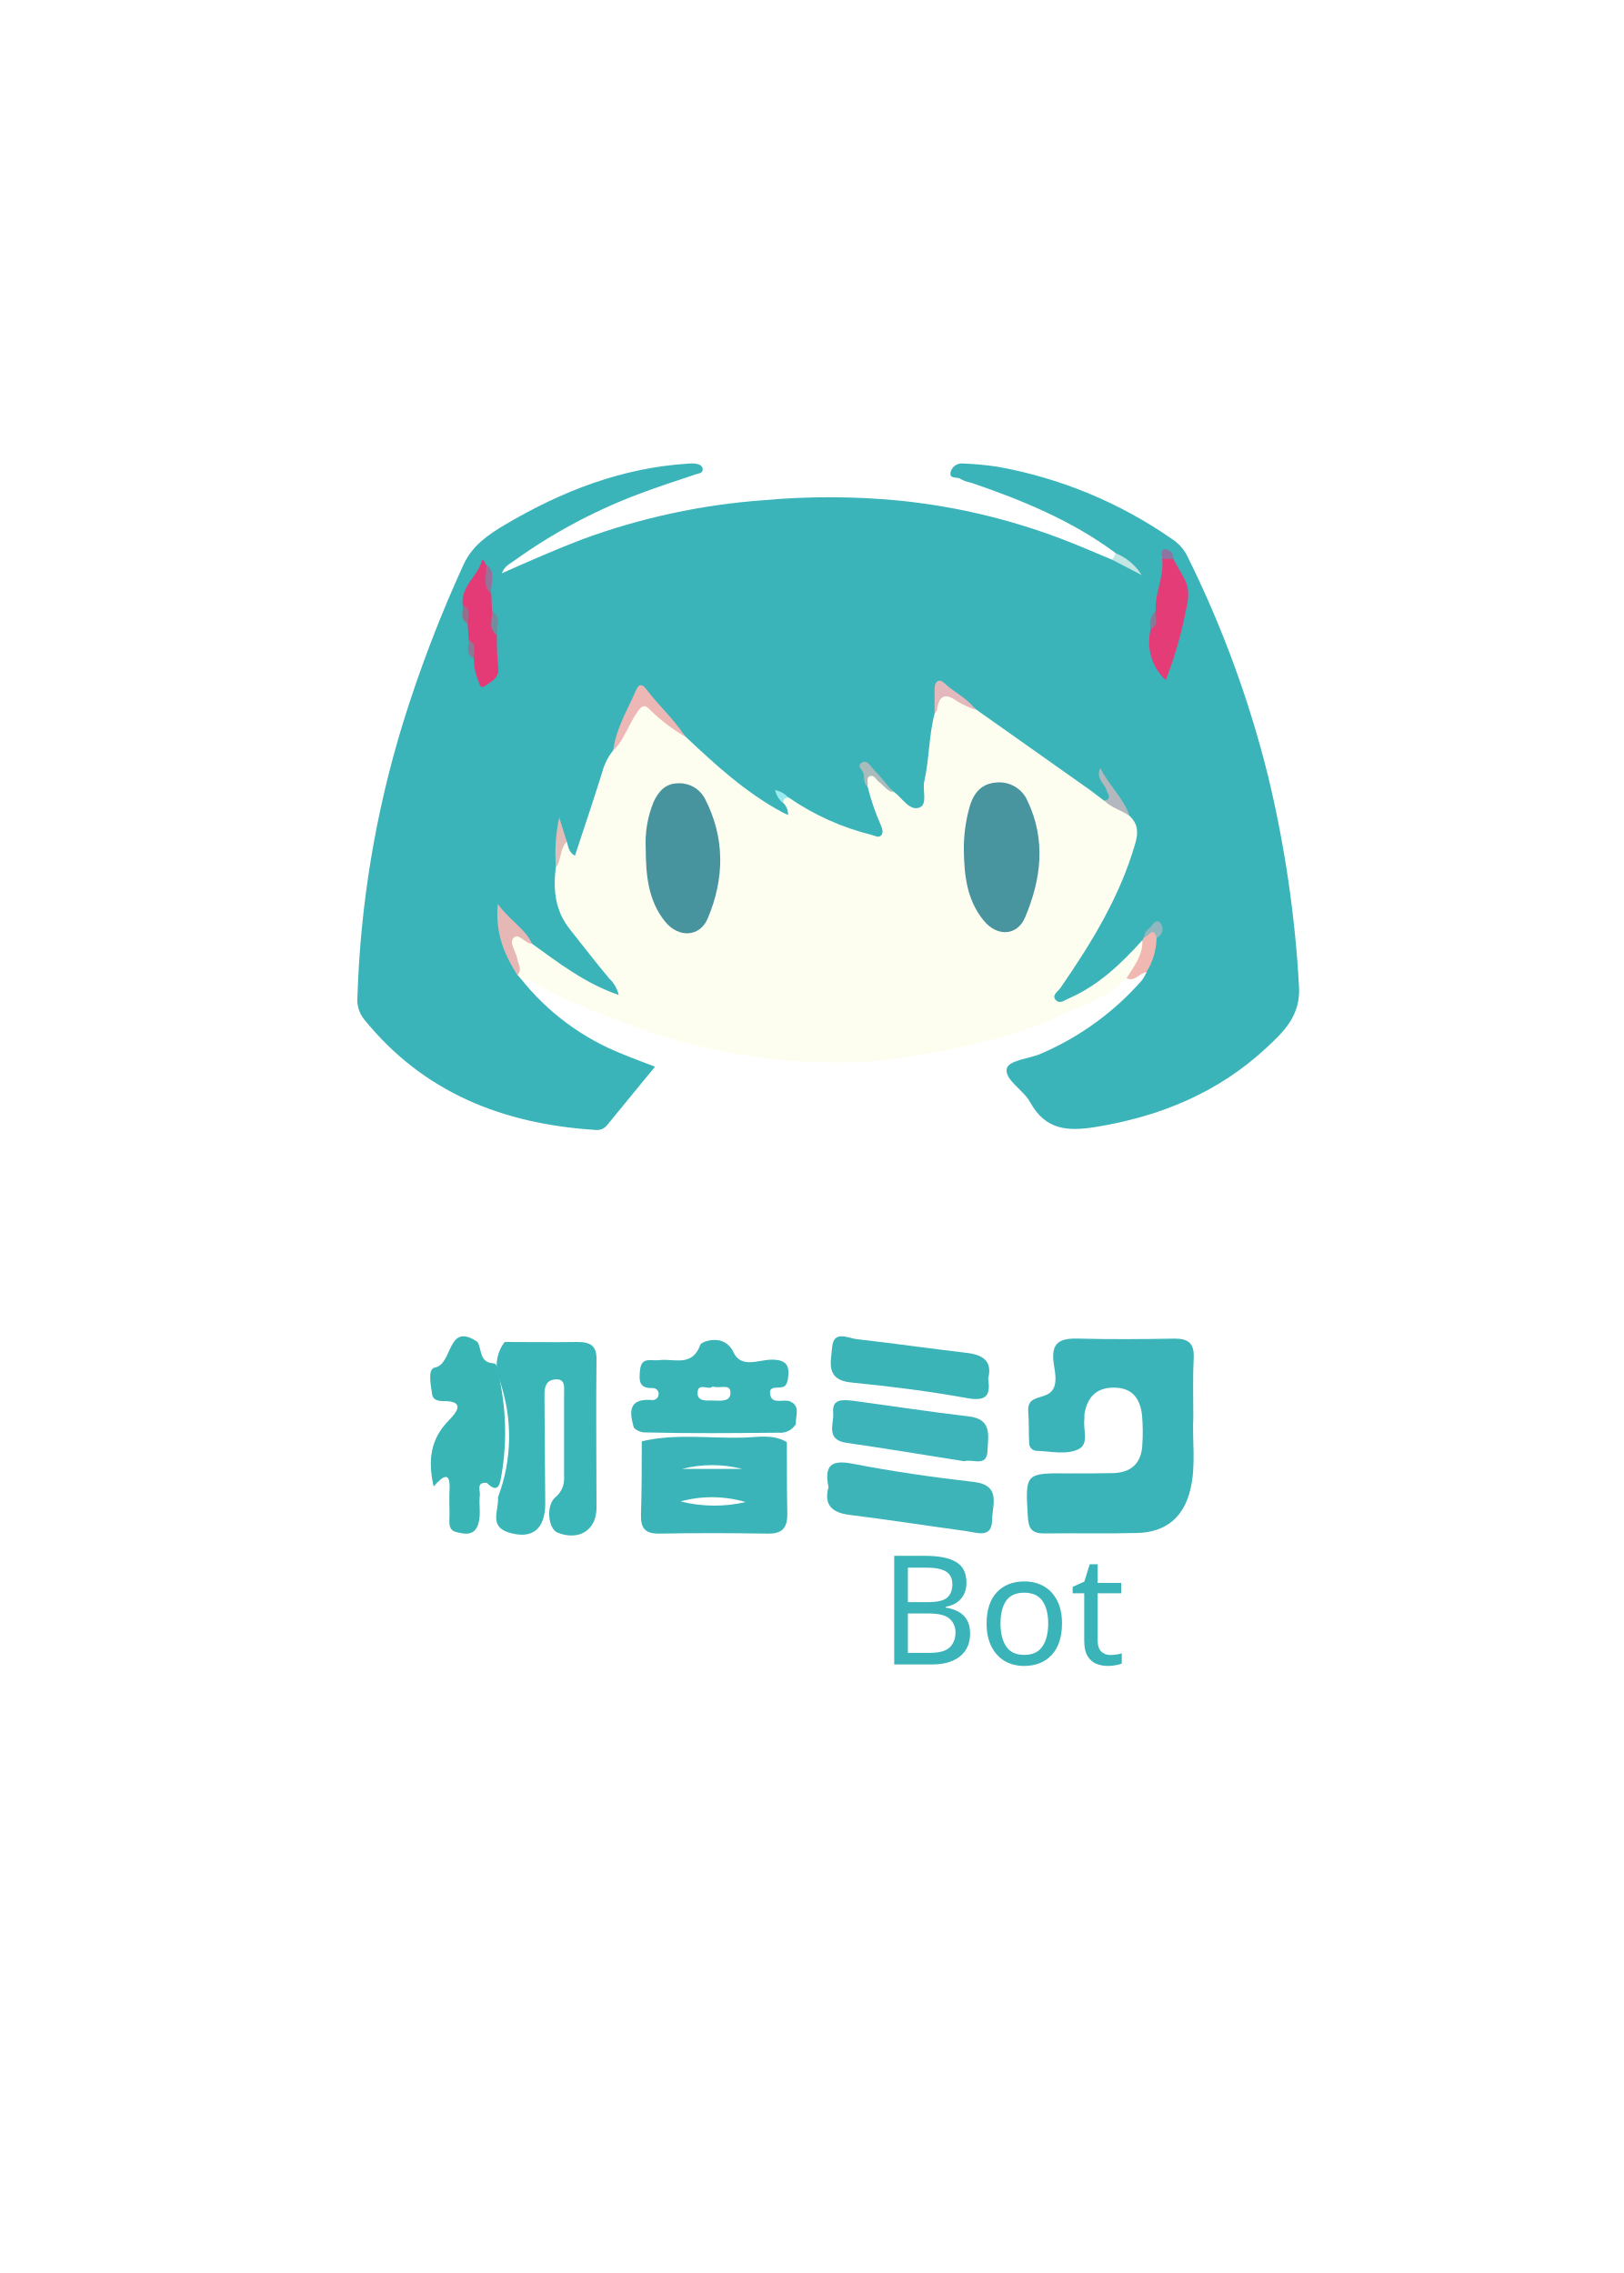
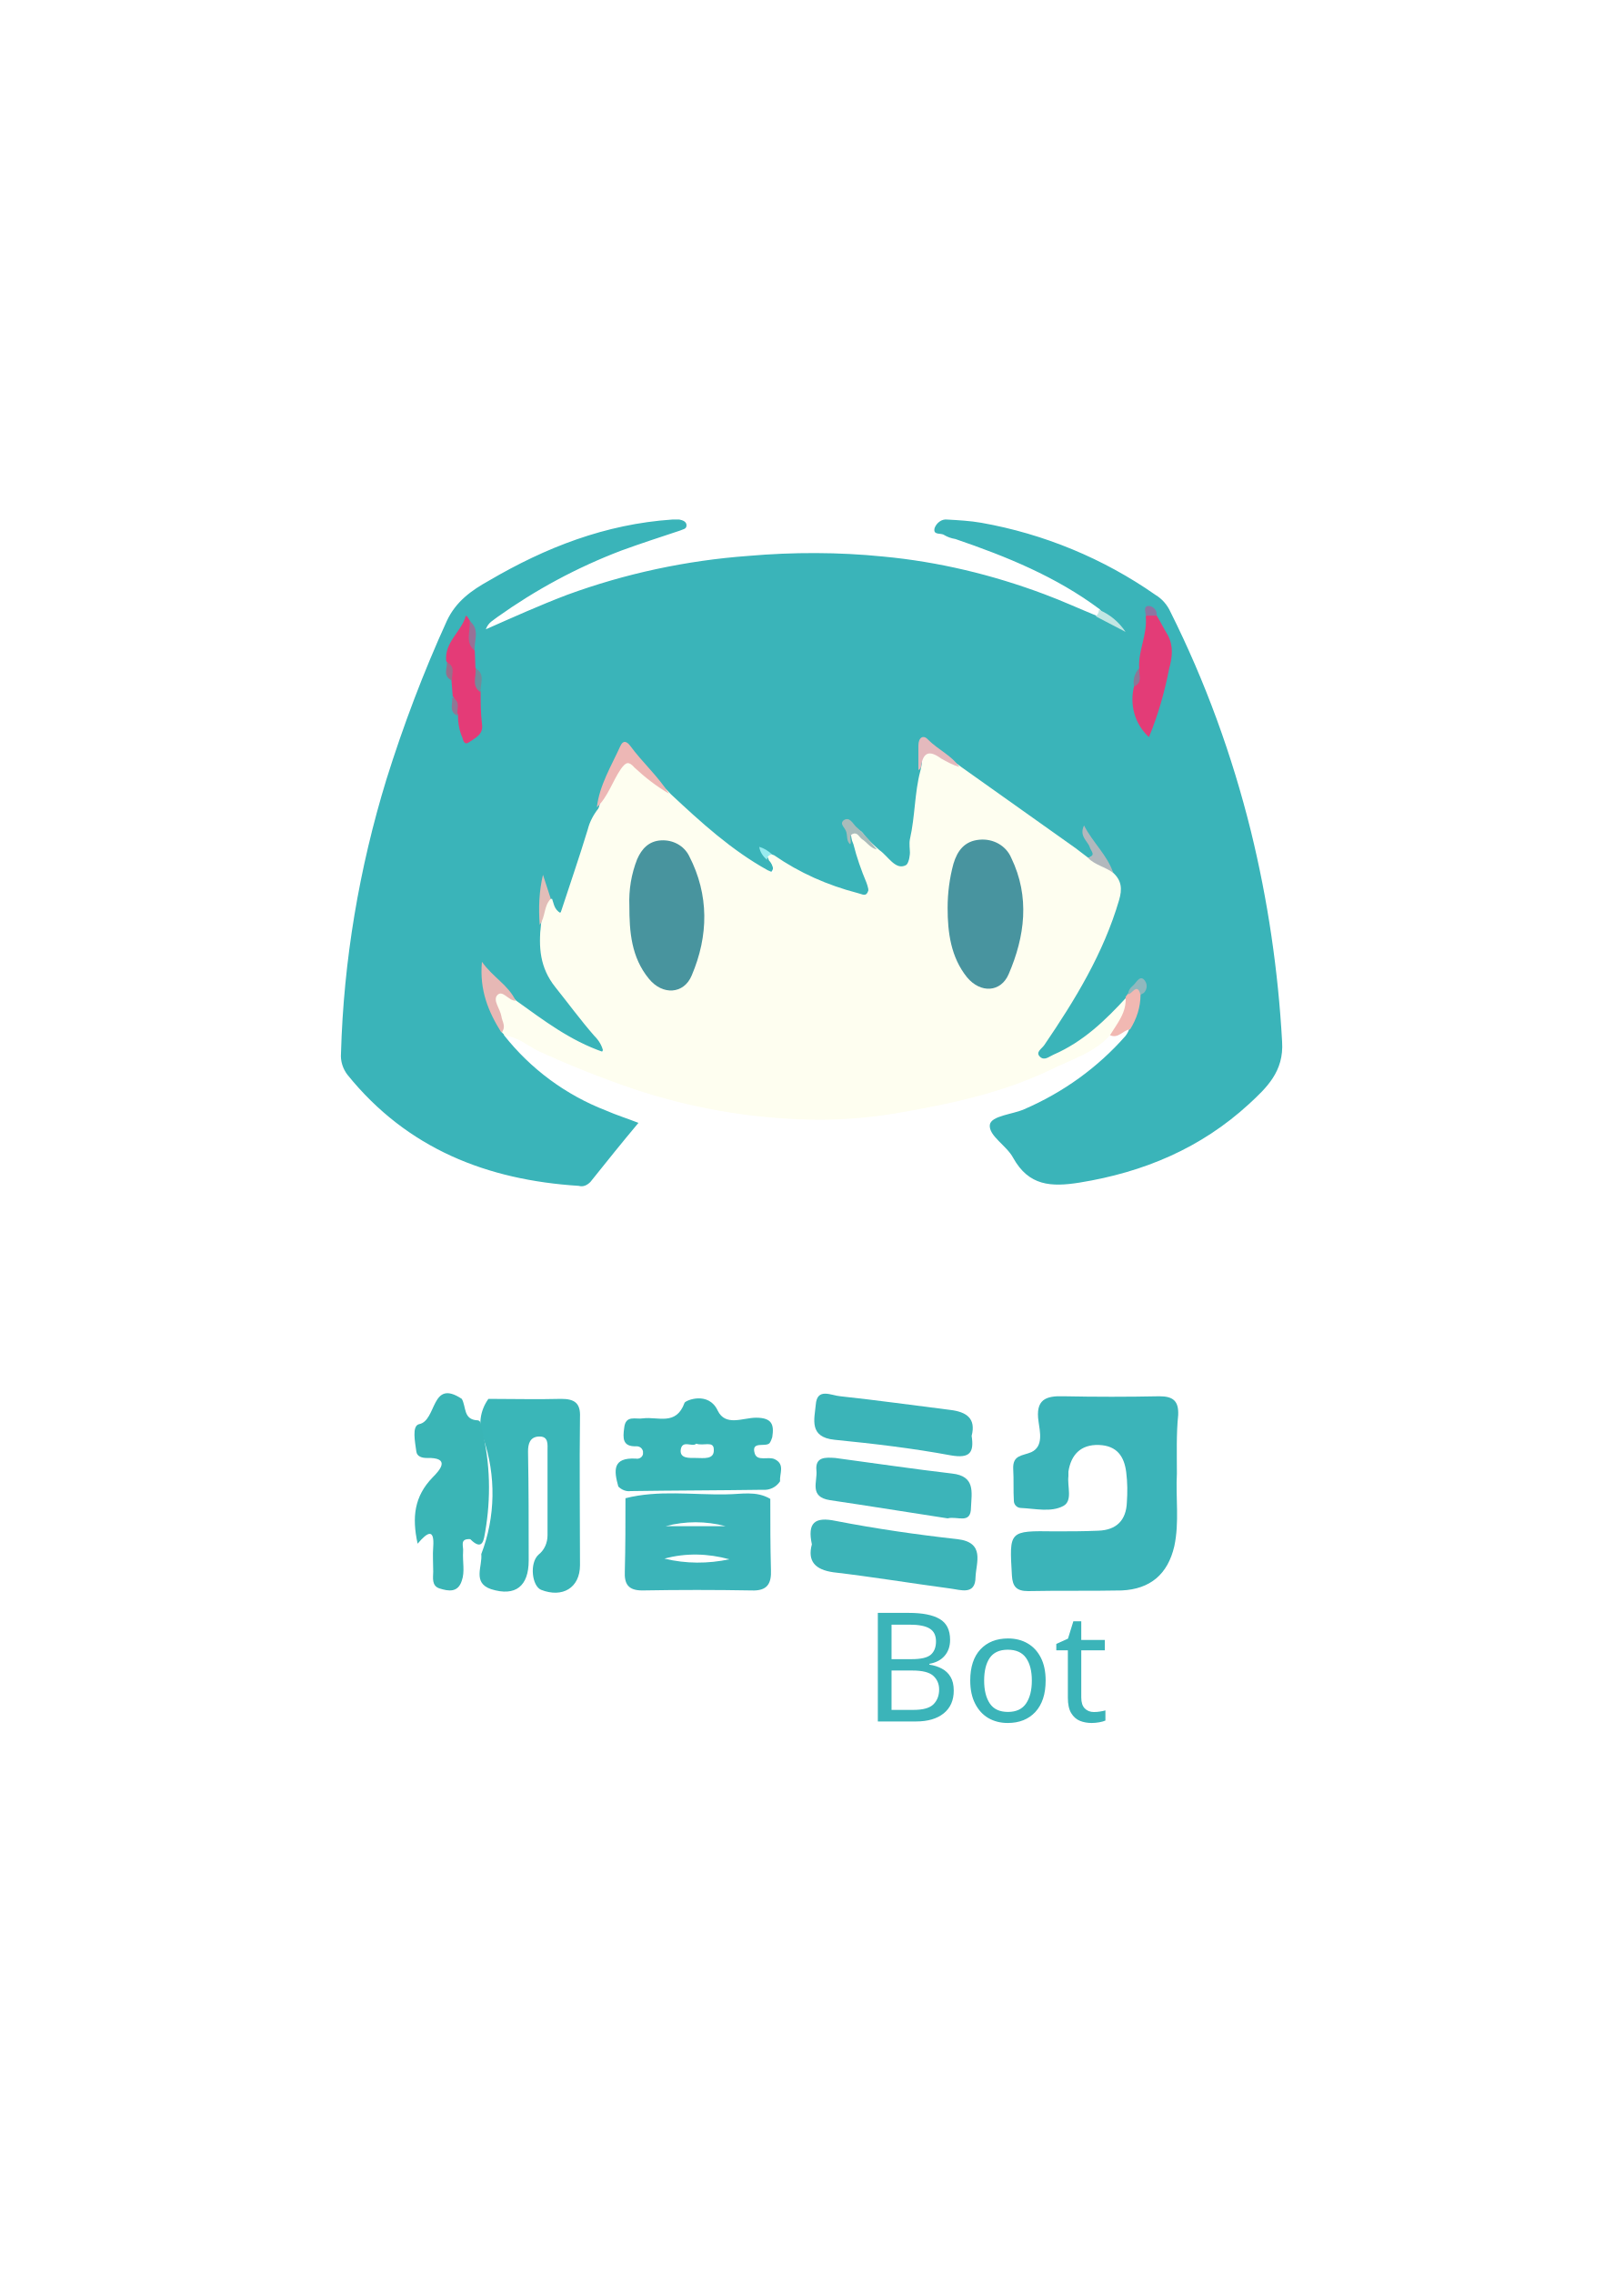
- <svg xmlns="http://www.w3.org/2000/svg" id="Layer_1" data-name="Layer 1" viewBox="0 0 250 350">
-   <defs>
-     <style>.cls-1{fill:#3ab4b9;}.cls-2{fill:#fefef0;}.cls-3{fill:#f1b8b2;}.cls-4{fill:#c1e6e3;}.cls-5{fill:#e33c77;}.cls-6{fill:#e43b77;}.cls-7{fill:#edb7b5;}.cls-8{fill:#e6b8b5;}.cls-9{fill:#e4b9bd;}.cls-10{fill:#b2b8bd;}.cls-11{fill:#e2bdb8;}.cls-12{fill:#a9bcbb;}.cls-13{fill:#90b8be;}.cls-14{fill:#977197;}.cls-15{fill:#718c9c;}.cls-16{fill:#907795;}.cls-17{fill:#986f8b;}.cls-18{fill:#8c75a2;}.cls-19{fill:#98ebef;}.cls-20{fill:#8a7897;}.cls-21{fill:#48949f;}.cls-22{fill:#48949e;}.cls-23,.cls-31{fill:#3bb4b9;}.cls-24{fill:#3ab6b8;}.cls-25{fill:#3ab5b6;}.cls-26{fill:#3cb4b8;}.cls-27{fill:#3bb4b8;}.cls-28{fill:#3cb4b9;}.cls-29{fill:none;}.cls-30{fill:#39b5b7;}.cls-31{font-size:23.4px;font-family:PizzaBot, PizzaBot;}</style>
-   </defs>
-   <g id="mikubot">
-     <path class="cls-1" d="M80.16,150.66a37.57,37.57,0,0,0,15.69,11.65c1.57.66,3.18,1.23,5,1.94-2.56,3.12-5,6.1-7.44,9.08a2,2,0,0,1-1.82.65c-14.14-.91-26.41-5.72-35.56-17.06a4.72,4.72,0,0,1-1-3.31,160.51,160.51,0,0,1,7-42.23A202.76,202.76,0,0,1,71.34,87c1.36-3,3.84-4.68,6.46-6.23,8.7-5.14,17.93-8.74,28.15-9.38a5.47,5.47,0,0,1,1.11,0c.53.08,1.12.26,1.13.88s-.57.61-1,.75c-3,1-6.1,2-9.08,3.14a82.91,82.91,0,0,0-19,10.22c-.62.46-1.43.78-1.85,1.9,4.27-1.9,8.32-3.68,12.46-5.26a102.16,102.16,0,0,1,27.88-6,112.24,112.24,0,0,1,20.81.06,97.92,97.92,0,0,1,24.76,5.8c2.69,1,5.33,2.18,8,3.28A6.2,6.2,0,0,1,175,87.76c-1.05-.92-2.44-1.41-3.26-2.62-6.74-5-14.34-8.11-22.18-10.8a5.78,5.78,0,0,1-1.68-.59c-.5-.39-1.83.11-1.5-1.13a1.79,1.79,0,0,1,1.93-1.25,48.49,48.49,0,0,1,5.34.51A67.91,67.91,0,0,1,180.45,83a6.65,6.65,0,0,1,2.34,2.6,166.32,166.32,0,0,1,12.43,33.82A180.42,180.42,0,0,1,200,151.83c.3,4.58-2.37,7.05-5.09,9.58-7.37,6.83-16.22,10.48-26.12,12.11-4.41.72-7.81.51-10.19-3.81-1-1.85-3.83-3.36-3.61-5.06.19-1.43,3.46-1.58,5.32-2.42a43.42,43.42,0,0,0,15.56-11.34,6.34,6.34,0,0,0,.64-1.16c-.15-1.82.87-3.4,1.07-5.15.1-.53.81-.87.45-1.57-.81.19-1.06.9-1.43,1.49-.15.28-.32.55-.49.82a31.16,31.16,0,0,1-10.46,8.6,7.77,7.77,0,0,1-1.66.66,1.65,1.65,0,0,1-1.68-.33c-.48-.52-.27-1.12,0-1.68a15.92,15.92,0,0,1,1.53-2.47,76.36,76.36,0,0,0,8.72-15.59c.62-1.6,1-3.28,1.58-4.9a4.32,4.32,0,0,0-.62-3.82c-.85-2-2.53-3.57-3.28-5.54-.22,1,2.56,2.37-.24,3.3a48.44,48.44,0,0,1-8.61-5.47c-3.84-2.78-7.76-5.48-11.43-8.49-1.51-1.4-3.27-2.45-5-3.85-.62,1.66-.27,3.09-.37,4.47-.71,4.2-1.26,8.42-1.75,12.65-.25,2.18-1.31,2.69-3.2,1.56a10.73,10.73,0,0,1-2.07-1.71,38,38,0,0,0-4.11-4.53,10.78,10.78,0,0,0,.75,3c.59,1.69,1.12,3.41,1.78,5.08.36.92.76,1.94,0,2.74s-1.71.25-2.56.05a34.21,34.21,0,0,1-11.9-5.56c-.27-.12-.38-.51-.76-.48.15.16.3.31.45.49.42.63,1,1.32.31,2s-1.25.14-1.83-.19a58.34,58.34,0,0,1-14.35-11.51c-1.65-2.2-3.72-4-5.41-6.21-.9-1.16-1.51-1-2,.28-1,2.69-2.5,5.21-3.05,8.08-2.07,4.07-2.91,8.57-4.55,12.78-.16.41-.24.86-.4,1.28-.3.82-.48,1.94-1.55,1.94s-1.36-1.16-1.61-2.09a10.22,10.22,0,0,1-.57-1.82c.22,1.83,0,3.67.11,5.51-.79,4.76,1.21,8.52,4.16,12,1.49,1.76,3.06,3.46,4.43,5.33.51.69,1.31,1.52.59,2.39s-1.54.19-2.26-.16a47.21,47.21,0,0,1-11.59-7.48c-1.05-1.74-2.7-2.92-4.33-4.72,0,3.52,1.44,6.15,2.77,8.82A1.62,1.62,0,0,1,80.16,150.66Z" />
-     <path class="cls-2" d="M173.9,125.63c1.3,1.2,1.39,2.52.9,4.22-2.36,8.21-6.75,15.35-11.54,22.29-.38.55-1.37,1.11-.72,1.83s1.41,0,2.08-.26c4.55-2,8-5.32,11.27-8.94.74,1.36,0,3.86-1.5,5.32a2.65,2.65,0,0,1-1,.54c-2.45,2.83-6,3.83-9.19,5.35-7.69,3.68-16,5.42-24.34,6.75a66.8,66.8,0,0,1-12.87.85A90.27,90.27,0,0,1,100,158.89a148.26,148.26,0,0,1-14.84-5.94c-1.64-.79-3-2.09-5-2.29l-.47-.52c.09-1.15-.56-2.1-.9-3.13s-1-2.26,0-3.05c1.19-.93,1.89.57,2.79,1a1.08,1.08,0,0,1,.29.32c4.16,3,8.2,6.14,13.39,7.93a5.1,5.1,0,0,0-1.45-2.53c-2.07-2.45-4-5-6-7.5-2.41-3-2.64-6.18-2.24-9.66A21.6,21.6,0,0,0,86,131c.19-.7.28-1.44,1.25-1.44.26.75.25,1.63,1.27,2.21,1.43-4.34,2.87-8.6,4.21-12.89a8.89,8.89,0,0,1,1.66-3.31,42.94,42.94,0,0,1,3.22-6.24c.87-1.29,1.79-1.51,2.91-.42,1.6,1.56,3.49,2.8,5,4.49,4.61,4.35,9.28,8.63,14.92,11.67.24.13.5.24.89.43a2.41,2.41,0,0,0-.74-1.87c-.38-.93-.09-1.19.83-.83a39.07,39.07,0,0,0,12.78,5.76c.48.11,1.06.52,1.47.07s.13-1.14-.1-1.68a35.37,35.37,0,0,1-2-5.9c-.25-.71-.56-1.53.27-2s1.2.4,1.64.86a24.68,24.68,0,0,0,2.1,2c1.32.89,2.4,3,3.95,2.45,1.35-.47.46-2.67.78-4.07.79-3.47.68-7.08,1.62-10.54.86-3.88.85-3.88,4.33-1.86a9.73,9.73,0,0,1,2,1.34l17.64,12.47L170,123.3A5.32,5.32,0,0,1,173.9,125.63Z" />
-     <path class="cls-3" d="M173.44,150.63c1.14-1.82,2.55-3.52,2.45-5.86l.26-.45c.45-.45.72-1.24,1.56-1,.55.16.54.63.36,1.09a10.12,10.12,0,0,1-1.59,5.31C175.41,149.81,174.73,151.25,173.44,150.63Z" />
-     <path class="cls-4" d="M171.69,85.14a8.57,8.57,0,0,1,4.1,3.42l-4.65-2.42A1.07,1.07,0,0,0,171.69,85.14Z" />
-     <path class="cls-5" d="M180.64,86.06c.56,1,1.13,2,1.68,3,.93,1.69.66,3.37.22,5.17a61.7,61.7,0,0,1-3.05,10.5,7.94,7.94,0,0,1-2.32-7.82c.55-.85.32-1.91.76-2.78-.16-2.72,1.3-5.24,1-8A1.1,1.1,0,0,1,180.64,86.06Z" />
-     <path class="cls-6" d="M75.64,91.46l.12,2.62c.82,1.12,0,2.58.75,3.72a40.06,40.06,0,0,0,.19,4.86c.26,1.72-1,2.23-2,2.95-.74.53-.89-.27-1-.65a9.16,9.16,0,0,1-.74-3.62c-.72-.8-.05-2-.79-2.78L72,96c-.67-.83,0-2-.76-2.81-.35-2.88,2.32-4.47,3-6.93.08-.28.43.34.56.64C75.79,88.3,74.71,90.06,75.64,91.46Z" />
-     <path class="cls-7" d="M105.5,113.43a27.42,27.42,0,0,1-5.29-4c-.91-1-1.32-.89-2.11.24-1.33,1.92-2,4.26-3.69,5.92.43-3.43,2.23-6.33,3.57-9.42.47-1.09,1.09-.62,1.49-.09C101.38,108.63,103.8,110.74,105.5,113.43Z" />
-     <path class="cls-8" d="M81.92,145.32c-1.09,0-2-1.7-2.82-.93s.38,2.14.55,3.27c.12.81.83,1.65,0,2.48-2-3.16-3.44-6.48-3-10.95C78.45,141.74,80.84,142.94,81.92,145.32Z" />
-     <path class="cls-9" d="M150.22,109.31A16.2,16.2,0,0,1,147.4,108c-1.89-1.38-2.83-.9-3.13,1.32,0,.19-.25.36-.38.53,0-1.25,0-2.51,0-3.76s.75-1.66,1.54-.87C147,106.69,149,107.53,150.22,109.31Z" />
-     <path class="cls-10" d="M173.9,125.63c-1.22-.89-2.78-1.21-3.85-2.33,1.27-.36.47-1,.3-1.65-.27-1-1.67-1.72-.95-3.41C170.77,121,173,122.87,173.9,125.63Z" />
-     <path class="cls-11" d="M87.27,129.6c-1.1,1.09-.81,2.76-1.66,4a25.88,25.88,0,0,1,.49-7.72Z" />
-     <path class="cls-12" d="M137.56,122c-1-.2-1.52-1.07-2.26-1.63-.44-.34-.74-1.12-1.39-.85s-.15,1.06-.37,1.58c-.6-.5-.44-1.23-.55-1.87s-1.13-1.24-.37-1.75c.92-.62,1.39.52,1.89,1C135.6,119.59,136.55,120.81,137.56,122Z" />
-     <path class="cls-13" d="M178.08,144.43c-.53-2-1.28-.09-1.93-.11a1.66,1.66,0,0,1,.72-1.31c.53-.43,1-1.58,1.67-1A1.48,1.48,0,0,1,178.08,144.43Z" />
-     <path class="cls-14" d="M75.64,91.46c-1.57-1.29-.58-3-.79-4.56C76.54,88.17,75.42,89.94,75.64,91.46Z" />
-     <path class="cls-15" d="M76.51,97.8c-1.47-1-.63-2.45-.75-3.72C77.32,95.06,76.38,96.54,76.51,97.8Z" />
-     <path class="cls-16" d="M72.16,98.57c1.39.61.71,1.8.79,2.78C71.54,100.74,72.27,99.54,72.16,98.57Z" />
-     <path class="cls-17" d="M71.27,93.19c1.4.63.69,1.82.76,2.81C70.65,95.36,71.38,94.16,71.27,93.19Z" />
-     <path class="cls-18" d="M180.64,86.06l-1.69,0c0-.56-.36-1.45.36-1.5A1.34,1.34,0,0,1,180.64,86.06Z" />
-     <path class="cls-19" d="M121.4,122.83c-.54,0-.84.27-.83.83a3.49,3.49,0,0,1-1.23-2A3.6,3.6,0,0,1,121.4,122.83Z" />
-     <path class="cls-20" d="M177.92,94.09c-.11,1,.65,2.17-.76,2.78A2.91,2.91,0,0,1,177.92,94.09Z" />
-     <path class="cls-21" d="M148.4,131a23.48,23.48,0,0,1,.91-6.84c.59-2,1.73-3.46,4-3.66a4.73,4.73,0,0,1,4.9,2.84c2.86,6,2.1,12.08-.39,17.94-1.21,2.84-4.32,3-6.37.46C148.88,138.61,148.46,134.83,148.4,131Z" />
-     <path class="cls-22" d="M99.42,130.7a16.65,16.65,0,0,1,1.21-7.22c.74-1.57,1.78-2.81,3.66-2.86a4.43,4.43,0,0,1,4.27,2.41c3.08,6,3,12.26.41,18.38-1.2,2.89-4.5,3.05-6.55.52C99.76,138.65,99.45,134.7,99.42,130.7Z" />
-   </g>
-   <g id="mikubot2">
-     <path class="cls-23" d="M183.73,218.12c-.19,3.72.44,7.48-.44,11.17-1,4.3-3.74,6.64-8.15,6.76-4.79.13-9.58,0-14.37.07-1.81,0-2.4-.66-2.51-2.45-.42-6.89-.48-6.87,6.56-6.79,2.22,0,4.44,0,6.66-.05,2.78-.11,4.29-1.62,4.4-4.4a29,29,0,0,0-.05-4.55c-.29-2.43-1.39-4.15-4.2-4.21s-4.26,1.47-4.67,4.14c0,.23,0,.47,0,.7-.23,1.57.73,3.75-.81,4.59-1.92,1-4.34.36-6.54.3a1.16,1.16,0,0,1-1.15-1.11c-.1-1.63,0-3.27-.15-4.9-.15-2.18,1.45-2,2.84-2.62,1.89-.85,1.33-3.22,1.1-4.74-.53-3.45,1.06-4,3.91-3.91,4.9.13,9.81.09,14.72,0,2.06,0,3,.73,2.91,2.88C183.64,212,183.72,215.08,183.73,218.12Z" />
-     <path class="cls-24" d="M77.7,206.64c3.74,0,7.47.06,11.2,0,2,0,3,.56,2.94,2.77-.09,7.59,0,15.17,0,22.76,0,3.49-2.73,5.12-6,3.83-1.41-.56-1.84-4.1-.36-5.43a3.61,3.61,0,0,0,1.37-3c0-4.32,0-8.64,0-13,0-1,.24-2.33-1.43-2.16-1.3.13-1.6,1.12-1.59,2.3.05,5.6.05,11.19.12,16.79,0,3.95-2,5.65-5.77,4.43-2.94-1-1.31-3.49-1.51-5.38a26.26,26.26,0,0,0,.29-17.88A6,6,0,0,1,77.7,206.64Z" />
-     <path class="cls-25" d="M73.64,234.66c-.59,1.92-2.14,1.56-3.43,1.24s-1-1.66-1-2.65c0-1.27-.07-2.56,0-3.83.16-2.75-.84-2.4-2.44-.52-.93-4.06-.48-7.3,2.3-10.16,1.07-1.1,2.86-3.06-.92-3-.73,0-1.5-.22-1.61-1-.21-1.46-.74-3.95.41-4.16,2.84-.52,1.84-7.14,6.57-3.95.7,1.18.24,3.16,2.45,3.3.59,0,.59.86.71,1.44a39,39,0,0,1,.52,15.82c-.19,1-.35,3.06-2.25,1.14v0c-1.66-.13-1,1.15-1.07,1.88C73.7,231.68,74.09,233.19,73.64,234.66Z" />
-     <path class="cls-26" d="M127.56,229c-.67-3.32.37-4.26,3.68-3.62,6.18,1.2,12.43,2.09,18.68,2.81,4.3.5,2.85,3.58,2.83,5.83,0,2.89-2.28,2-3.91,1.75-6-.81-12-1.76-18-2.5C128,232.92,126.83,231.66,127.56,229Z" />
-     <path class="cls-27" d="M152.14,212.29c.41,2.64-.32,3.51-3.2,3C143,214.21,137,213.47,131,212.87c-3.95-.4-3.06-3.21-2.88-5.4.22-2.72,2.43-1.41,3.81-1.26,5.65.63,11.28,1.45,16.93,2.11C151.36,208.62,152.83,209.58,152.14,212.29Z" />
-     <path class="cls-28" d="M148.45,225c-5.93-.93-12-1.95-18.12-2.83-3.28-.48-1.9-2.94-2.05-4.64-.2-2.14,1.43-2,2.88-1.86,6,.8,12,1.73,18,2.43,3.58.42,3,2.91,2.89,5.18C152,226,149.88,224.61,148.45,225Z" />
-     <path class="cls-23" d="M121.22,232.93c-.09-3.62-.05-7.24-.07-10.87-2.16-1.29-4.54-.74-6.8-.69-5.18.13-10.4-.66-15.54.57,0,3.74,0,7.48-.12,11.21-.06,2,.46,3,2.72,3,5.61-.11,11.22-.09,16.83,0C120.62,236.19,121.27,235.07,121.22,232.93Zm-7-6.75h-9.2A18.8,18.8,0,0,1,114.26,226.18Zm-9.41,5a18.46,18.46,0,0,1,10,.11A21.41,21.41,0,0,1,104.85,231.21Z" />
-     <path class="cls-29" d="M109.79,215.67c1.1,0,2.74.28,2.66-1.3-.07-1.37-1.67-.48-2.74-.87-.59.64-2.25-.69-2.33.95C107.32,215.82,108.8,215.67,109.79,215.67Z" />
-     <path class="cls-30" d="M119.89,220.61a2.78,2.78,0,0,0,2.65-1.33h0c-.11-1.19.76-2.64-.78-3.44-1-.51-2.74.44-3.12-.88-.57-2,1.69-.85,2.31-1.65a2.08,2.08,0,0,0,.36-.95c.26-1.88,0-3-2.48-3-2,0-4.7,1.42-5.91-1.15-1.4-3-4.92-1.61-5.07-1.19-1.27,3.58-4.12,2.11-6.38,2.42-1.13.16-2.71-.6-2.92,1.49-.15,1.52-.28,2.86,1.89,2.81a.89.89,0,0,1,.93,1.16.92.92,0,0,1-1.08.67c-3.56-.24-3.4,1.83-2.7,4.27a2.54,2.54,0,0,0,1.89.73C106.28,220.74,113.08,220.67,119.89,220.61Zm-10.17-7.12c1.06.39,2.67-.5,2.74.87.08,1.59-1.56,1.3-2.66,1.3s-2.47.14-2.4-1.23C107.47,212.8,109.13,214.14,109.72,213.5Z" />
-     <text class="cls-31" transform="translate(135.41 256.29)">Bot</text>
+ <svg xmlns="http://www.w3.org/2000/svg" version="1.1" id="Layer_1" x="0px" y="0px" viewBox="0 0 250 350" style="enable-background:new 0 0 250 350;" xml:space="preserve">
+   <style type="text/css">
+ 	.st0{fill:#3AB4B9;}
+ 	.st1{fill:#FEFEF0;}
+ 	.st2{fill:#F1B8B2;}
+ 	.st3{fill:#C1E6E3;}
+ 	.st4{fill:#E33C77;}
+ 	.st5{fill:#E43B77;}
+ 	.st6{fill:#EDB7B5;}
+ 	.st7{fill:#E6B8B5;}
+ 	.st8{fill:#E4B9BD;}
+ 	.st9{fill:#B2B8BD;}
+ 	.st10{fill:#E2BDB8;}
+ 	.st11{fill:#A9BCBB;}
+ 	.st12{fill:#90B8BE;}
+ 	.st13{fill:#977197;}
+ 	.st14{fill:#718C9C;}
+ 	.st15{fill:#907795;}
+ 	.st16{fill:#986F8B;}
+ 	.st17{fill:#8C75A2;}
+ 	.st18{fill:#98EBEF;}
+ 	.st19{fill:#8A7897;}
+ 	.st20{fill:#48949F;}
+ 	.st21{fill:#48949E;}
+ 	.st22{fill:#3BB4B9;}
+ 	.st23{fill:#3AB6B8;}
+ 	.st24{fill:#3AB5B6;}
+ 	.st25{fill:#3CB4B8;}
+ 	.st26{fill:#3BB4B8;}
+ 	.st27{fill:#3CB4B9;}
+ 	.st28{fill:none;}
+ 	.st29{fill:#39B5B7;}
+ 	.st30{font-family:'BerlinSansFBDemi-Bold';}
+ 	.st31{font-size:23.4px;}
+ </style>
+   <g>
+     <g id="mikubot">
+       <path class="st0" d="M77.6,159.4c4.1,5.2,9.5,9.2,15.7,11.6c1.6,0.7,3.2,1.2,5,1.9c-2.6,3.1-5,6.1-7.4,9.1    c-0.5,0.5-1.1,0.8-1.8,0.6c-14.1-0.9-26.4-5.7-35.6-17.1c-0.7-0.9-1.1-2.1-1-3.3c0.4-14.3,2.8-28.5,7-42.2    c2.6-8.3,5.7-16.5,9.3-24.4c1.4-3,3.8-4.7,6.5-6.2c8.7-5.1,17.9-8.7,28.2-9.4c0.4,0,0.7,0,1.1,0c0.5,0.1,1.1,0.3,1.1,0.9    s-0.6,0.6-1,0.8c-3,1-6.1,2-9.1,3.1c-6.8,2.6-13.1,6-19,10.2c-0.6,0.5-1.4,0.8-1.8,1.9c4.3-1.9,8.3-3.7,12.5-5.3    c9-3.3,18.4-5.3,27.9-6c6.9-0.6,13.9-0.6,20.8,0.1c8.5,0.8,16.8,2.8,24.8,5.8c2.7,1,5.3,2.2,8,3.3c1.4,0.1,2.8,0.6,3.8,1.6    c-1.1-0.9-2.4-1.4-3.3-2.6c-6.7-5-14.3-8.1-22.2-10.8c-0.6-0.1-1.2-0.3-1.7-0.6c-0.5-0.4-1.8,0.1-1.5-1.1c0.3-0.8,1.1-1.4,1.9-1.3    c1.8,0.1,3.6,0.2,5.3,0.5c9.6,1.7,18.8,5.5,26.8,11.1c1,0.6,1.8,1.5,2.3,2.6c5.4,10.8,9.5,22.1,12.4,33.8    c2.6,10.6,4.2,21.5,4.8,32.4c0.3,4.6-2.4,7.1-5.1,9.6c-7.4,6.8-16.2,10.5-26.1,12.1c-4.4,0.7-7.8,0.5-10.2-3.8    c-1-1.9-3.8-3.4-3.6-5.1c0.2-1.4,3.5-1.6,5.3-2.4c6-2.6,11.3-6.4,15.6-11.3c0.3-0.4,0.5-0.8,0.6-1.2c-0.1-1.8,0.9-3.4,1.1-5.1    c0.1-0.5,0.8-0.9,0.4-1.6c-0.8,0.2-1.1,0.9-1.4,1.5c-0.1,0.3-0.3,0.6-0.5,0.8c-2.8,3.6-6.4,6.5-10.5,8.6c-0.5,0.3-1.1,0.5-1.7,0.7    c-0.6,0.2-1.2,0.1-1.7-0.3c-0.5-0.5-0.3-1.1,0-1.7c0.4-0.9,0.9-1.7,1.5-2.5c3.5-4.8,6.4-10.1,8.7-15.6c0.6-1.6,1-3.3,1.6-4.9    c0.4-1.3,0.2-2.7-0.6-3.8c-0.9-2-2.5-3.6-3.3-5.5c-0.2,1,2.6,2.4-0.2,3.3c-3.1-1.5-5.9-3.3-8.6-5.5c-3.8-2.8-7.8-5.5-11.4-8.5    c-1.5-1.4-3.3-2.4-5-3.8c-0.6,1.7-0.3,3.1-0.4,4.5c-0.7,4.2-1.3,8.4-1.8,12.7c-0.3,2.2-1.3,2.7-3.2,1.6c-0.8-0.5-1.5-1.1-2.1-1.7    c-1.2-1.6-2.6-3.1-4.1-4.5c0.1,1,0.4,2,0.8,3c0.6,1.7,1.1,3.4,1.8,5.1c0.4,0.9,0.8,1.9,0,2.7s-1.7,0.3-2.6,0.1    c-4.3-1.1-8.3-3-11.9-5.6c-0.3-0.1-0.4-0.5-0.8-0.5c0.2,0.2,0.3,0.3,0.4,0.5c0.4,0.6,1,1.3,0.3,2c-0.7,0.7-1.3,0.1-1.8-0.2    c-5.4-3.1-10.2-6.9-14.3-11.5c-1.7-2.2-3.7-4-5.4-6.2c-0.9-1.2-1.5-1-2,0.3c-1,2.7-2.5,5.2-3.1,8.1c-2.1,4.1-2.9,8.6-4.6,12.8    c-0.2,0.4-0.2,0.9-0.4,1.3c-0.3,0.8-0.5,1.9-1.6,1.9s-1.4-1.2-1.6-2.1c-0.2-0.6-0.4-1.2-0.6-1.8c0.2,1.8,0,3.7,0.1,5.5    c-0.8,4.8,1.2,8.5,4.2,12c1.5,1.8,3.1,3.5,4.4,5.3c0.5,0.7,1.3,1.5,0.6,2.4s-1.5,0.2-2.3-0.2c-4.2-1.9-8.1-4.4-11.6-7.5    c-1.1-1.7-2.7-2.9-4.3-4.7c0,3.5,1.4,6.1,2.8,8.8C77.7,158.8,77.7,159.1,77.6,159.4z" />
+       <path class="st1" d="M171.4,134.4c1.3,1.2,1.4,2.5,0.9,4.2c-2.4,8.2-6.8,15.4-11.5,22.3c-0.4,0.6-1.4,1.1-0.7,1.8s1.4,0,2.1-0.3    c4.6-2,8-5.3,11.3-8.9c0.7,1.4,0,3.9-1.5,5.3c-0.3,0.3-0.6,0.4-1,0.5c-2.4,2.8-6,3.8-9.2,5.4c-7.7,3.7-16,5.4-24.3,6.8    c-4.3,0.7-8.6,1-12.9,0.9c-9.2-0.2-18.3-1.8-27-4.7c-5-1.7-10-3.7-14.8-5.9c-1.6-0.8-3-2.1-5-2.3l-0.5-0.5    c0.1-1.1-0.6-2.1-0.9-3.1s-1-2.3,0-3.1c1.2-0.9,1.9,0.6,2.8,1c0.1,0.1,0.2,0.2,0.3,0.3c4.2,3,8.2,6.1,13.4,7.9    c-0.2-1-0.7-1.8-1.4-2.5c-2.1-2.4-4-5-6-7.5c-2.4-3-2.6-6.2-2.2-9.7c0.2-0.8,0.3-1.7,0.4-2.5c0.2-0.7,0.3-1.4,1.3-1.4    c0.3,0.8,0.3,1.6,1.3,2.2c1.4-4.3,2.9-8.6,4.2-12.9c0.3-1.2,0.9-2.3,1.7-3.3c0.9-2.2,2-4.3,3.2-6.2c0.9-1.3,1.8-1.5,2.9-0.4    c1.6,1.6,3.5,2.8,5,4.5c4.6,4.3,9.3,8.6,14.9,11.7c0.2,0.1,0.5,0.2,0.9,0.4c0-0.7-0.2-1.4-0.7-1.9c-0.4-0.9-0.1-1.2,0.8-0.8    c3.9,2.7,8.2,4.6,12.8,5.8c0.5,0.1,1.1,0.5,1.5,0.1s0.1-1.1-0.1-1.7c-0.8-1.9-1.5-3.9-2-5.9c-0.3-0.7-0.6-1.5,0.3-2    c0.8-0.5,1.2,0.4,1.6,0.9c0.7,0.7,1.4,1.4,2.1,2c1.3,0.9,2.4,3,3.9,2.4c1.4-0.5,0.5-2.7,0.8-4.1c0.8-3.5,0.7-7.1,1.6-10.5    c0.9-3.9,0.9-3.9,4.3-1.9c0.7,0.4,1.4,0.8,2,1.3l17.6,12.5l2.1,1.6C169.1,132.2,170.5,133.1,171.4,134.4z" />
+       <path class="st2" d="M170.9,159.4c1.1-1.8,2.6-3.5,2.4-5.9l0.3-0.4c0.4-0.4,0.7-1.2,1.6-1c0.6,0.2,0.5,0.6,0.4,1.1    c0,1.9-0.6,3.7-1.6,5.3C172.9,158.6,172.2,160,170.9,159.4z" />
+       <path class="st3" d="M169.2,93.9c1.7,0.7,3.1,1.9,4.1,3.4l-4.6-2.4C169,94.7,169.2,94.3,169.2,93.9z" />
+       <path class="st4" d="M178.1,94.8c0.6,1,1.1,2,1.7,3c0.9,1.7,0.7,3.4,0.2,5.2c-0.7,3.6-1.7,7.1-3.1,10.5c-2.2-2-3-5-2.3-7.8    c0.6-0.8,0.3-1.9,0.8-2.8c-0.2-2.7,1.3-5.2,1-8c0.4-0.5,1.1-0.6,1.5-0.2C178,94.7,178.1,94.8,178.1,94.8z" />
+       <path class="st5" d="M73.1,100.2l0.1,2.6c0.8,1.1,0,2.6,0.8,3.7c0,1.6,0,3.2,0.2,4.9c0.3,1.7-1,2.2-2,2.9c-0.7,0.5-0.9-0.3-1-0.7    c-0.5-1.1-0.7-2.4-0.7-3.6c-0.7-0.8-0.1-2-0.8-2.8l-0.2-2.6c-0.7-0.8,0-2-0.8-2.8c-0.3-2.9,2.3-4.5,3-6.9c0.1-0.3,0.4,0.3,0.6,0.6    C73.3,97.1,72.2,98.8,73.1,100.2z" />
+       <path class="st6" d="M103,122.2c-1.9-1.1-3.7-2.5-5.3-4c-0.9-1-1.3-0.9-2.1,0.2c-1.3,1.9-2,4.3-3.7,5.9c0.4-3.4,2.2-6.3,3.6-9.4    c0.5-1.1,1.1-0.6,1.5-0.1C98.9,117.4,101.3,119.5,103,122.2z" />
+       <path class="st7" d="M79.4,154.1c-1.1,0-2-1.7-2.8-0.9s0.4,2.1,0.6,3.3c0.1,0.8,0.8,1.6,0,2.5c-2-3.2-3.4-6.5-3-10.9    C75.9,150.5,78.3,151.7,79.4,154.1z" />
+       <path class="st8" d="M147.7,118.1c-1-0.3-1.9-0.8-2.8-1.3c-1.9-1.4-2.8-0.9-3.1,1.3c0,0.2-0.3,0.4-0.4,0.5c0-1.3,0-2.5,0-3.8    s0.8-1.7,1.5-0.9C144.5,115.5,146.5,116.3,147.7,118.1z" />
+       <path class="st9" d="M171.4,134.4c-1.2-0.9-2.8-1.2-3.9-2.3c1.3-0.4,0.5-1,0.3-1.6c-0.3-1-1.7-1.7-0.9-3.4    C168.3,129.8,170.5,131.7,171.4,134.4z" />
+       <path class="st10" d="M84.8,138.4c-1.1,1.1-0.8,2.8-1.7,4c-0.2-2.6-0.1-5.2,0.5-7.7L84.8,138.4z" />
+       <path class="st11" d="M135,130.8c-1-0.2-1.5-1.1-2.3-1.6c-0.4-0.3-0.7-1.1-1.4-0.8s-0.1,1.1-0.4,1.6c-0.6-0.5-0.4-1.2-0.6-1.9    s-1.1-1.2-0.4-1.8c0.9-0.6,1.4,0.5,1.9,1C133.1,128.4,134,129.6,135,130.8z" />
+       <path class="st12" d="M175.6,153.2c-0.5-2-1.3-0.1-1.9-0.1c0-0.5,0.3-1,0.7-1.3c0.5-0.4,1-1.6,1.7-1c0.6,0.6,0.6,1.5,0,2.1    C175.9,153,175.7,153.1,175.6,153.2z" />
+       <path class="st13" d="M73.1,100.2c-1.6-1.3-0.6-3-0.8-4.6C74,97,72.9,98.7,73.1,100.2z" />
+       <path class="st14" d="M74,106.6c-1.5-1-0.6-2.4-0.8-3.7C74.8,103.8,73.9,105.3,74,106.6z" />
+       <path class="st15" d="M69.6,107.4c1.4,0.6,0.7,1.8,0.8,2.8C69,109.5,69.8,108.3,69.6,107.4z" />
+       <path class="st16" d="M68.8,102c1.4,0.6,0.7,1.8,0.8,2.8C68.1,104.1,68.9,102.9,68.8,102z" />
+       <path class="st17" d="M178.1,94.8h-1.7c0-0.6-0.4-1.4,0.4-1.5c0.7,0,1.3,0.6,1.3,1.3C178.1,94.7,178.1,94.8,178.1,94.8z" />
+       <path class="st18" d="M118.9,131.6c-0.5,0-0.8,0.3-0.8,0.8c-0.6-0.5-1.1-1.2-1.2-2C117.6,130.6,118.3,131,118.9,131.6z" />
+       <path class="st19" d="M175.4,102.9c-0.1,1,0.6,2.2-0.8,2.8C174.4,104.7,174.7,103.6,175.4,102.9z" />
+       <path class="st20" d="M145.9,139.8c0-2.3,0.3-4.6,0.9-6.8c0.6-2,1.7-3.5,4-3.7c2.1-0.2,4.1,0.9,4.9,2.8c2.9,6,2.1,12.1-0.4,17.9    c-1.2,2.8-4.3,3-6.4,0.5C146.4,147.4,145.9,143.6,145.9,139.8z" />
+       <path class="st21" d="M96.9,139.5c-0.1-2.5,0.3-4.9,1.2-7.2c0.7-1.6,1.8-2.8,3.7-2.9c1.8-0.1,3.5,0.8,4.3,2.4    c3.1,6,3,12.3,0.4,18.4c-1.2,2.9-4.5,3.1-6.6,0.5C97.2,147.4,96.9,143.5,96.9,139.5z" />
+     </g>
+     <g id="mikubot2">
+       <path class="st22" d="M181.2,226.9c-0.2,3.7,0.4,7.5-0.4,11.2c-1,4.3-3.7,6.6-8.1,6.8c-4.8,0.1-9.6,0-14.4,0.1    c-1.8,0-2.4-0.7-2.5-2.4c-0.4-6.9-0.5-6.9,6.6-6.8c2.2,0,4.4,0,6.7-0.1c2.8-0.1,4.3-1.6,4.4-4.4c0.1-1.5,0.1-3-0.1-4.6    c-0.3-2.4-1.4-4.1-4.2-4.2s-4.3,1.5-4.7,4.1c0,0.2,0,0.5,0,0.7c-0.2,1.6,0.7,3.8-0.8,4.6c-1.9,1-4.3,0.4-6.5,0.3    c-0.6,0-1.1-0.5-1.1-1.1c-0.1-1.6,0-3.3-0.1-4.9c-0.1-2.2,1.4-2,2.8-2.6c1.9-0.9,1.3-3.2,1.1-4.7c-0.5-3.4,1.1-4,3.9-3.9    c4.9,0.1,9.8,0.1,14.7,0c2.1,0,3,0.7,2.9,2.9C181.1,220.8,181.2,223.9,181.2,226.9z" />
+       <path class="st23" d="M75.2,215.4c3.7,0,7.5,0.1,11.2,0c2,0,3,0.6,2.9,2.8c-0.1,7.6,0,15.2,0,22.8c0,3.5-2.7,5.1-6,3.8    c-1.4-0.6-1.8-4.1-0.4-5.4c0.9-0.7,1.4-1.8,1.4-3c0-4.3,0-8.6,0-13c0-1,0.2-2.3-1.4-2.2c-1.3,0.1-1.6,1.1-1.6,2.3    c0.1,5.6,0.1,11.2,0.1,16.8c0,3.9-2,5.6-5.8,4.4c-2.9-1-1.3-3.5-1.5-5.4c2.2-5.7,2.3-12.1,0.3-17.9    C73.6,219.5,73.9,217.2,75.2,215.4z" />
+       <path class="st24" d="M71.1,243.4c-0.6,1.9-2.1,1.6-3.4,1.2s-1-1.7-1-2.6c0-1.3-0.1-2.6,0-3.8c0.2-2.8-0.8-2.4-2.4-0.5    c-0.9-4.1-0.5-7.3,2.3-10.2c1.1-1.1,2.9-3.1-0.9-3c-0.7,0-1.5-0.2-1.6-1c-0.2-1.5-0.7-3.9,0.4-4.2c2.8-0.5,1.8-7.1,6.6-3.9    c0.7,1.2,0.2,3.2,2.4,3.3c0.6,0,0.6,0.9,0.7,1.4c1.3,5.2,1.4,10.6,0.5,15.8c-0.2,1-0.3,3.1-2.3,1.1l0,0c-1.7-0.1-1,1.1-1.1,1.9    C71.2,240.5,71.6,242,71.1,243.4z" />
+       <path class="st25" d="M125,237.8c-0.7-3.3,0.4-4.3,3.7-3.6c6.2,1.2,12.4,2.1,18.7,2.8c4.3,0.5,2.9,3.6,2.8,5.8    c0,2.9-2.3,2-3.9,1.8c-6-0.8-12-1.8-18-2.5C125.5,241.7,124.3,240.4,125,237.8z" />
+       <path class="st26" d="M149.6,221.1c0.4,2.6-0.3,3.5-3.2,3c-5.9-1.1-11.9-1.8-17.9-2.4c-4-0.4-3.1-3.2-2.9-5.4    c0.2-2.7,2.4-1.4,3.8-1.3c5.6,0.6,11.3,1.4,16.9,2.1C148.8,217.4,150.3,218.4,149.6,221.1z" />
+       <path class="st27" d="M145.9,233.8c-5.9-0.9-12-1.9-18.1-2.8c-3.3-0.5-1.9-2.9-2.1-4.6c-0.2-2.1,1.4-2,2.9-1.9    c6,0.8,12,1.7,18,2.4c3.6,0.4,3,2.9,2.9,5.2C149.5,234.8,147.4,233.4,145.9,233.8z" />
+       <path class="st22" d="M118.7,241.7c-0.1-3.6-0.1-7.2-0.1-10.9c-2.2-1.3-4.5-0.7-6.8-0.7c-5.2,0.1-10.4-0.7-15.5,0.6    c0,3.7,0,7.5-0.1,11.2c-0.1,2,0.5,3,2.7,3c5.6-0.1,11.2-0.1,16.8,0C118.1,245,118.8,243.9,118.7,241.7z M111.7,235h-9.2    C105.5,234.2,108.7,234.2,111.7,235L111.7,235z M102.3,240c3.3-0.9,6.7-0.8,10,0.1C109,240.8,105.6,240.8,102.3,240L102.3,240z" />
+       <path class="st28" d="M107.3,224.5c1.1,0,2.7,0.3,2.7-1.3c-0.1-1.4-1.7-0.5-2.7-0.9c-0.6,0.6-2.3-0.7-2.3,0.9    C104.8,224.6,106.3,224.5,107.3,224.5z" />
+       <path class="st29" d="M117.4,229.4c1.1,0.1,2.1-0.4,2.7-1.3l0,0c-0.1-1.2,0.8-2.6-0.8-3.4c-1-0.5-2.7,0.4-3.1-0.9    c-0.6-2,1.7-0.9,2.3-1.6c0.2-0.3,0.3-0.6,0.4-0.9c0.3-1.9,0-3-2.5-3c-2,0-4.7,1.4-5.9-1.1c-1.4-3-4.9-1.6-5.1-1.2    c-1.3,3.6-4.1,2.1-6.4,2.4c-1.1,0.2-2.7-0.6-2.9,1.5c-0.2,1.5-0.3,2.9,1.9,2.8c0.5,0,0.9,0.3,1,0.8c0,0.1,0,0.2,0,0.4    c-0.1,0.5-0.6,0.8-1.1,0.7c-3.6-0.2-3.4,1.8-2.7,4.3c0.5,0.5,1.2,0.8,1.9,0.7C103.8,229.5,110.6,229.5,117.4,229.4z M107.2,222.3    c1.1,0.4,2.7-0.5,2.7,0.9c0.1,1.6-1.6,1.3-2.7,1.3s-2.5,0.1-2.4-1.2C105,221.6,106.6,222.9,107.2,222.3L107.2,222.3z" />
+       <text transform="matrix(1 0 0 1 132.8913 265.0732)" class="st22 st30 st31">Bot</text>
+     </g>
  </g>
</svg>
